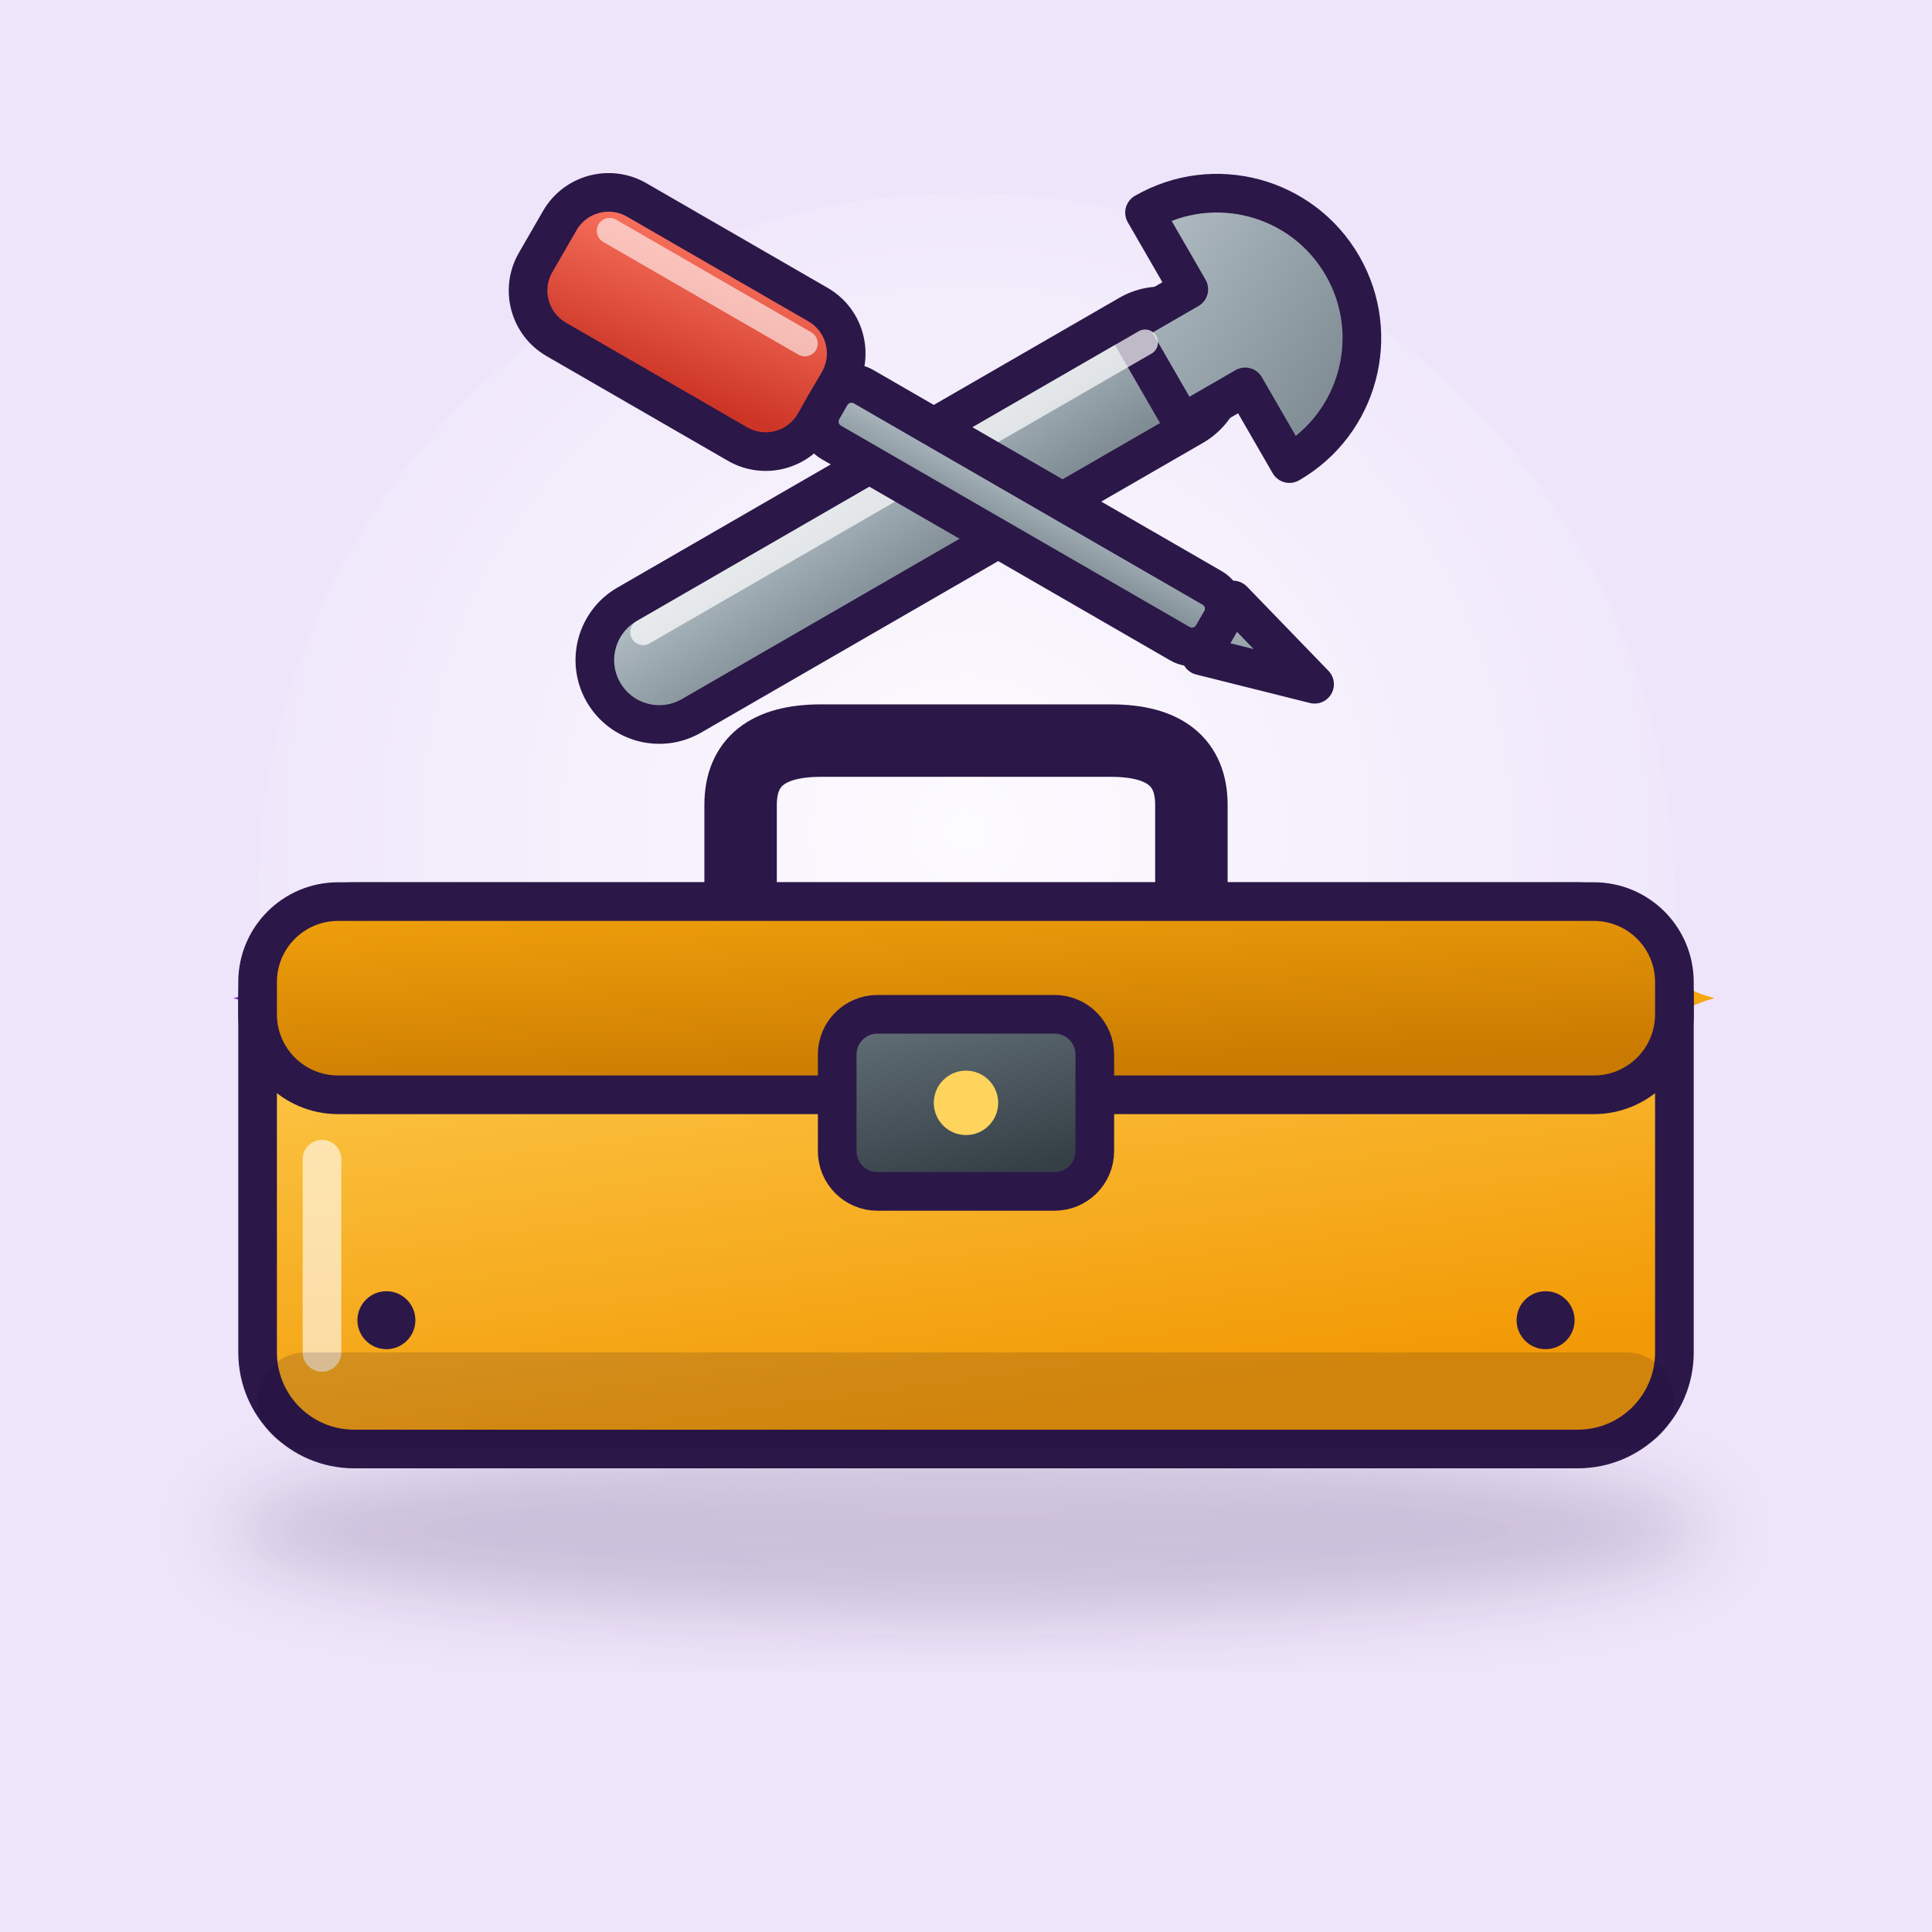
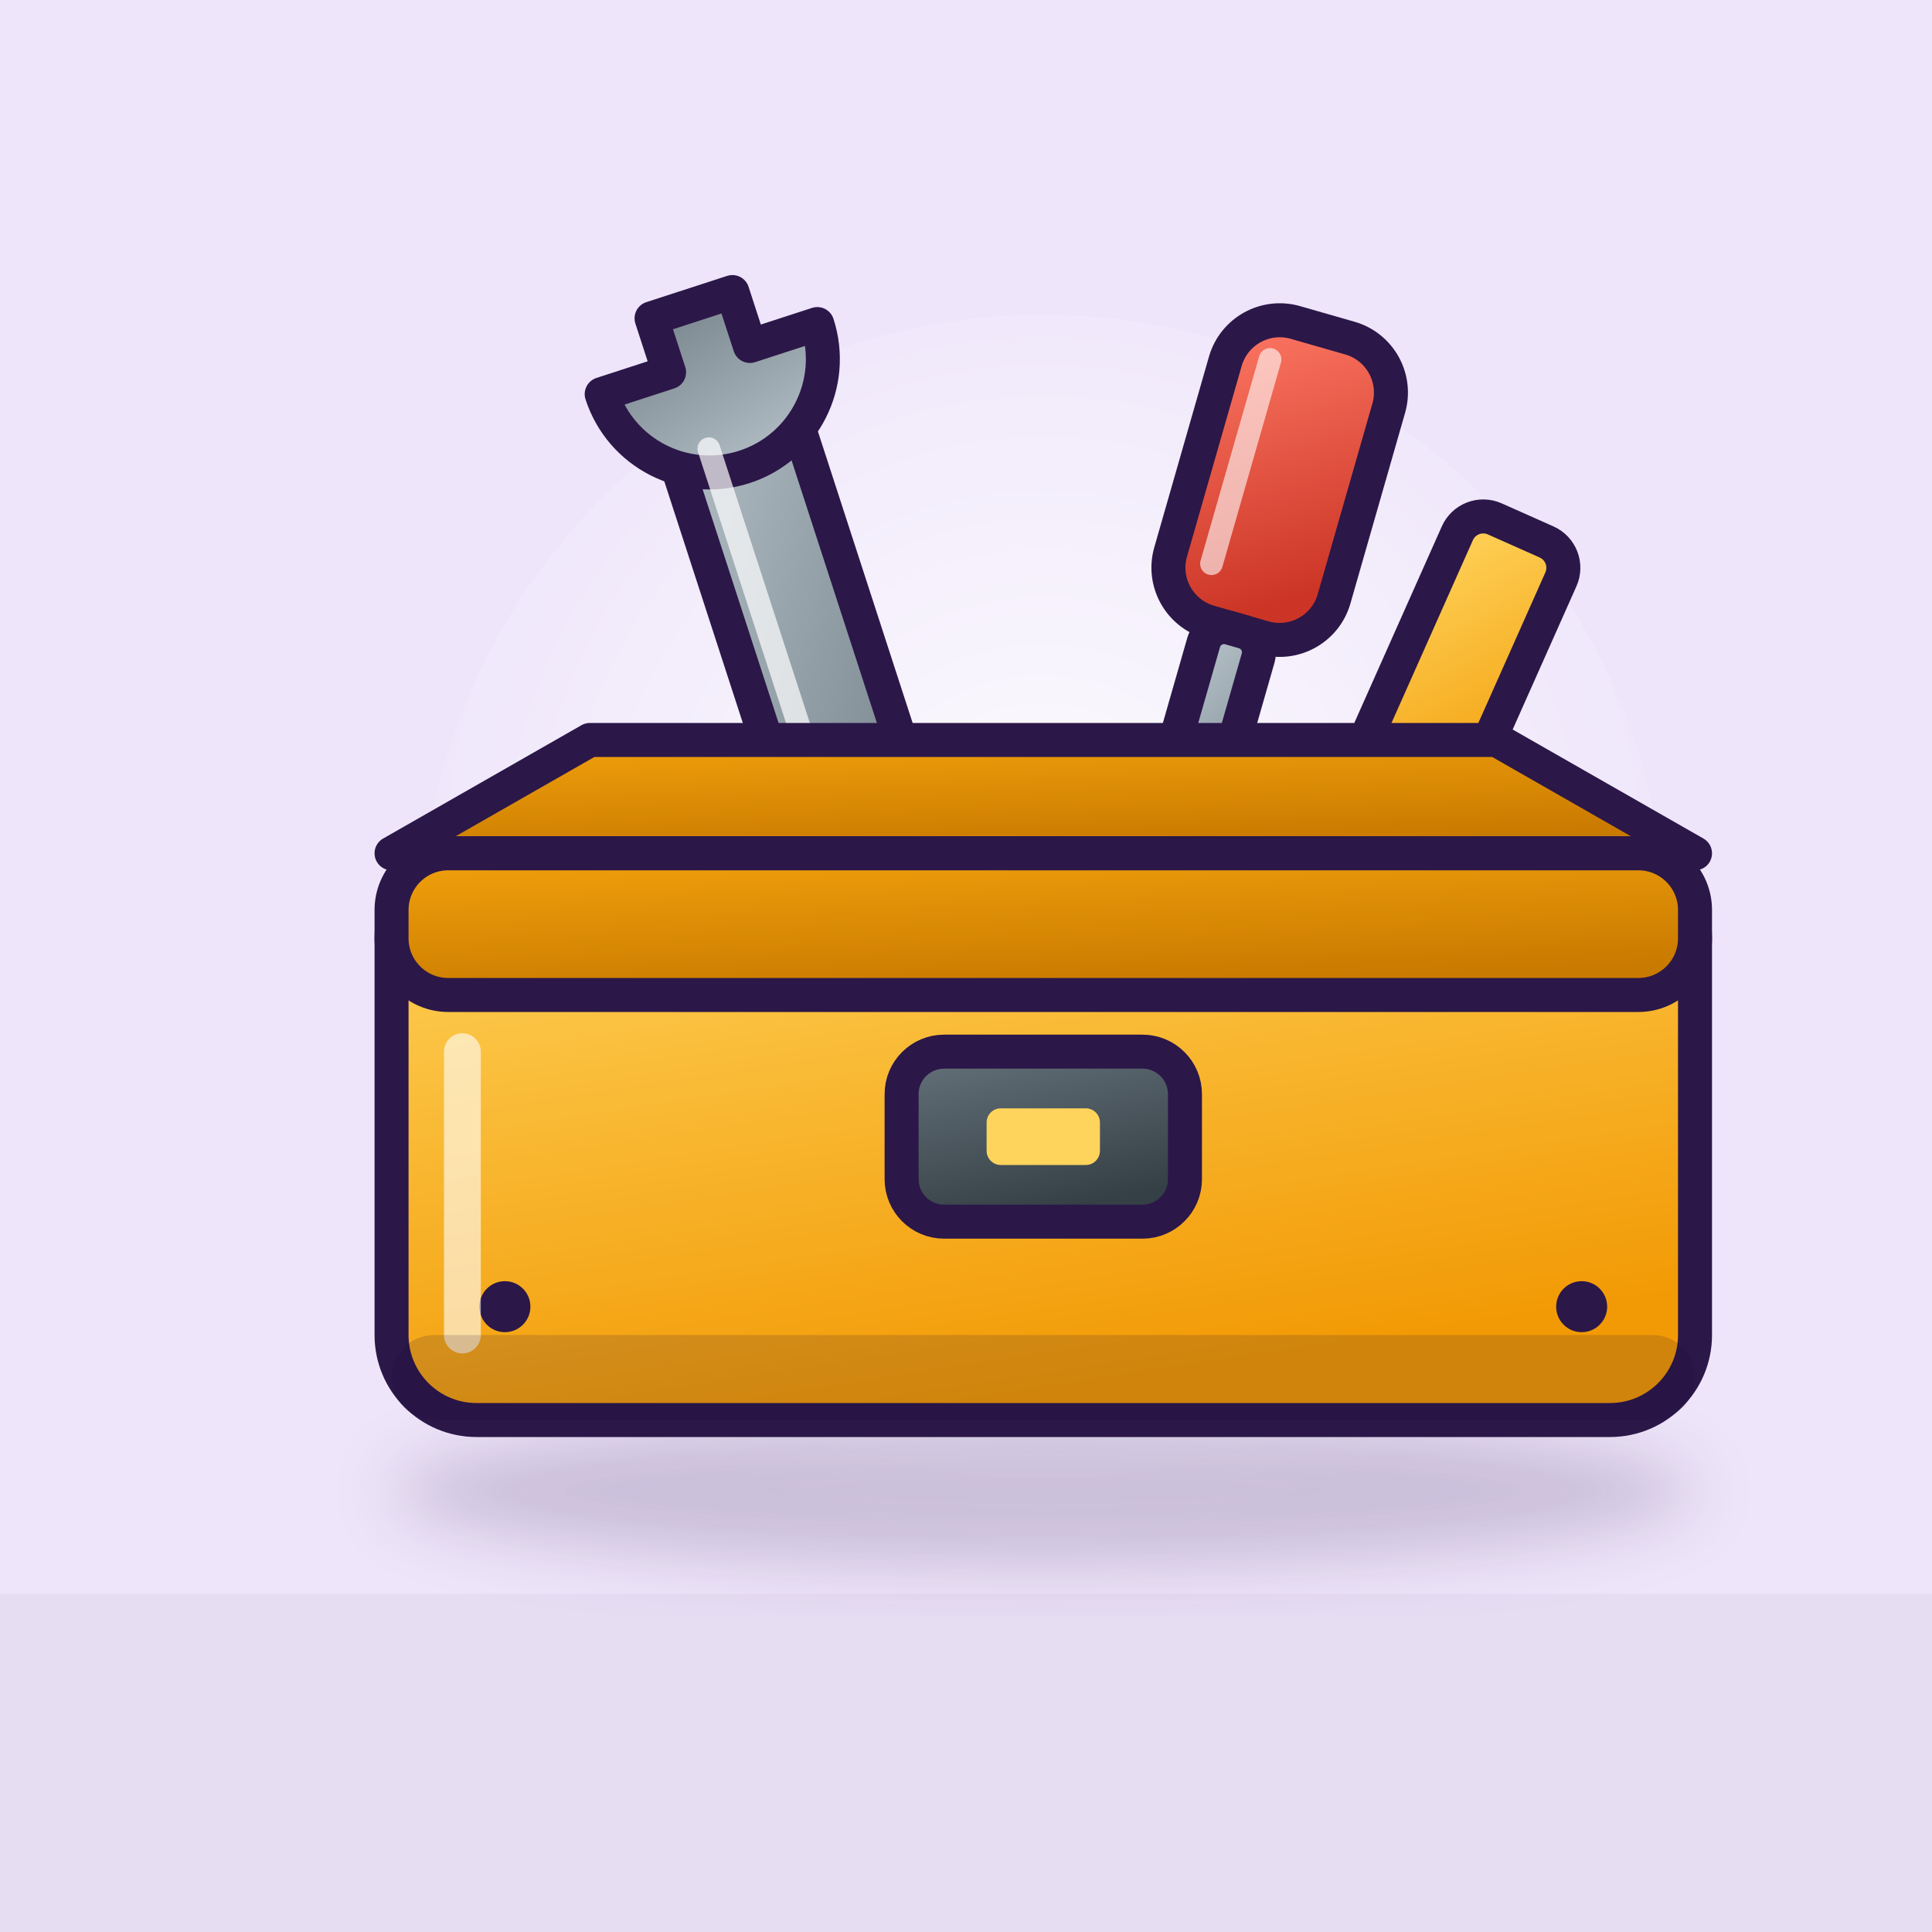
<svg xmlns="http://www.w3.org/2000/svg" viewBox="0 0 120 120" role="img">
  <defs>
    <linearGradient id="pur" x1="0" y1="0" x2="0.35" y2="1">
      <stop offset="0" stop-color="#A35BE8" />
      <stop offset="1" stop-color="#6A1FB5" />
    </linearGradient>
    <linearGradient id="purD" x1="0" y1="0" x2="0.35" y2="1">
      <stop offset="0" stop-color="#7B2CBF" />
      <stop offset="1" stop-color="#4A1287" />
    </linearGradient>
    <linearGradient id="gold" x1="0" y1="0" x2="0.35" y2="1">
      <stop offset="0" stop-color="#FFD45C" />
      <stop offset="1" stop-color="#F29A05" />
    </linearGradient>
    <linearGradient id="goldD" x1="0" y1="0" x2="0.35" y2="1">
      <stop offset="0" stop-color="#F2A20C" />
      <stop offset="1" stop-color="#C97A00" />
    </linearGradient>
    <linearGradient id="slate" x1="0" y1="0" x2="0.35" y2="1">
      <stop offset="0" stop-color="#66737B" />
      <stop offset="1" stop-color="#353F46" />
    </linearGradient>
    <linearGradient id="slateL" x1="0" y1="0" x2="0.35" y2="1">
      <stop offset="0" stop-color="#B8C3CA" />
      <stop offset="1" stop-color="#7F8C94" />
    </linearGradient>
    <linearGradient id="red" x1="0" y1="0" x2="0.35" y2="1">
      <stop offset="0" stop-color="#FF7A66" />
      <stop offset="1" stop-color="#CC3526" />
    </linearGradient>
    <linearGradient id="blue" x1="0" y1="0" x2="0.35" y2="1">
      <stop offset="0" stop-color="#5DB0F5" />
      <stop offset="1" stop-color="#1C64A8" />
    </linearGradient>
    <linearGradient id="green" x1="0" y1="0" x2="0.35" y2="1">
      <stop offset="0" stop-color="#5CC183" />
      <stop offset="1" stop-color="#22794A" />
    </linearGradient>
    <linearGradient id="greenD" x1="0" y1="0" x2="0.35" y2="1">
      <stop offset="0" stop-color="#2F8F57" />
      <stop offset="1" stop-color="#155A33" />
    </linearGradient>
    <linearGradient id="pink" x1="0" y1="0" x2="0.35" y2="1">
      <stop offset="0" stop-color="#FF8FB5" />
      <stop offset="1" stop-color="#D02F6B" />
    </linearGradient>
    <linearGradient id="teal" x1="0" y1="0" x2="0.35" y2="1">
      <stop offset="0" stop-color="#4CC4D2" />
      <stop offset="1" stop-color="#14808E" />
    </linearGradient>
    <linearGradient id="cream" x1="0" y1="0" x2="0.35" y2="1">
      <stop offset="0" stop-color="#FFFFFF" />
      <stop offset="1" stop-color="#E6DEF2" />
    </linearGradient>
    <linearGradient id="brown" x1="0" y1="0" x2="0.35" y2="1">
      <stop offset="0" stop-color="#C68B52" />
      <stop offset="1" stop-color="#7E4F22" />
    </linearGradient>
    <linearGradient id="screen" x1="0" y1="0" x2="0.35" y2="1">
      <stop offset="0" stop-color="#D6EDFF" />
      <stop offset="1" stop-color="#7FBDF2" />
    </linearGradient>
    <linearGradient id="wood" x1="0" y1="0" x2="0.35" y2="1">
      <stop offset="0" stop-color="#E0A869" />
      <stop offset="1" stop-color="#A8692E" />
    </linearGradient>
    <linearGradient id="glow" x1="0" y1="0" x2="0.35" y2="1">
      <stop offset="0" stop-color="#FFF3C4" />
      <stop offset="1" stop-color="#FFD45C" />
    </linearGradient>
    <linearGradient id="skin" x1="0" y1="0" x2="0.35" y2="1">
      <stop offset="0" stop-color="#FFFFFF" />
      <stop offset="1" stop-color="#F1EAF9" />
    </linearGradient>
    <filter id="soft" x="-30%" y="-30%" width="160%" height="160%">
      <feGaussianBlur stdDeviation="2.2" />
    </filter>
    <radialGradient id="halo" cx="0.5" cy="0.45" r="0.55">
      <stop offset="0" stop-color="#FFFFFF" stop-opacity="0.85" />
      <stop offset="1" stop-color="#FFFFFF" stop-opacity="0" />
    </radialGradient>
  </defs>
  <rect width="120" height="120" fill="#EEE5FA" />
-   <circle cx="60" cy="56" r="44" fill="url(#halo)" />
-   <path d="M102 57.5 Q102.9 61.1 106.5 62 Q102.9 62.9 102 66.5 Q101.1 62.9 97.5 62 Q101.1 61.1 102 57.5 Z" fill="#F5A70F" stroke="none" />
-   <path d="M18 58.5 Q18.7 61.3 21.5 62 Q18.7 62.7 18 65.5 Q17.3 62.7 14.5 62 Q17.3 61.3 18 58.5 Z" fill="#7B2CBF" stroke="none" />
-   <ellipse cx="60" cy="95" rx="46" ry="5.5" fill="#2B1748" opacity="0.18" filter="url(#soft)" />
-   <g stroke="#2B1748" stroke-width="2.4" stroke-linejoin="round" stroke-linecap="round">
-     <g transform="rotate(-30 60 30)">
-       <rect x="34" y="26" width="44" height="8" rx="4" fill="url(#slateL)" />
-       <path d="M78 21 a9 9 0 1 1 0 18 l0 -5.5 l-4.5 0 l0 -7 l4.5 0 Z" fill="url(#slateL)" />
-       <path d="M38 28 H74" stroke="#FFFFFF" stroke-width="1.6" opacity="0.7" />
+   <rect x="0" y="99" width="120" height="21" fill="#2B1748" opacity="0.04" />
+   <g transform="translate(12 9) scale(0.88)">
+     <circle cx="60" cy="56" r="44" fill="url(#halo)" />
+     <path d="M102 57.5 Q102.9 61.1 106.5 62 Q102.9 62.9 102 66.5 Q101.1 62.9 97.5 62 Q101.1 61.1 102 57.5 Z" fill="#F5A70F" stroke="none" />
+     <path d="M18 58.5 Q18.7 61.3 21.5 62 Q18.7 62.7 18 65.5 Q17.3 62.7 14.5 62 Q17.3 61.3 18 58.5 Z" fill="#7B2CBF" stroke="none" />
+     <ellipse cx="60" cy="95" rx="46" ry="5.5" fill="#2B1748" opacity="0.18" filter="url(#soft)" />
+     <g stroke="#2B1748" stroke-width="2.4" stroke-linejoin="round" stroke-linecap="round">
+       <g transform="rotate(-18 44 40)">
+         <rect x="40" y="14" width="9" height="40" rx="4.5" fill="url(#slateL)" />
+         <path d="M36.5 14 a8 8 0 1 1 16 0 l-5 0 l0 4 l-6 0 l0 -4 Z" fill="url(#slateL)" transform="rotate(180 44.5 14)" />
+         <path d="M42.5 20 V50" stroke="#FFFFFF" stroke-width="1.6" opacity="0.7" />
+       </g>
+       <g transform="rotate(16 72 40)">
+         <rect x="66" y="12" width="12" height="22" rx="4" fill="url(#red)" />
+         <rect x="70" y="34" width="4" height="22" rx="1.5" fill="url(#slateL)" />
+         <path d="M69 15 V30" stroke="#FFFFFF" stroke-width="1.6" opacity="0.6" />
+       </g>
+       <rect x="84" y="26" width="8" height="30" rx="2" fill="url(#gold)" transform="rotate(24 88 40)" />
+       <path d="M14 50 L28 42 H92 L106 50 Z" fill="url(#goldD)" />
+       <rect x="14" y="50" width="92" height="40" rx="6" fill="url(#gold)" />
+       <rect x="14" y="50" width="92" height="10" rx="4" fill="url(#goldD)" />
+       <rect x="50" y="64" width="20" height="12" rx="3" fill="url(#slate)" />
+       <rect x="56" y="68" width="8" height="4" rx="1" fill="#FFD45C" stroke="none" />
+       <circle cx="22" cy="82" r="1.8" fill="#2B1748" stroke="none" />
+       <circle cx="98" cy="82" r="1.8" fill="#2B1748" stroke="none" />
+       <path d="M19 64 V84" stroke="#FFFFFF" stroke-width="2.6" opacity="0.6" />
+       <rect x="14" y="84" width="92" height="6" rx="3" fill="#1B0B33" opacity="0.16" stroke="none" />
    </g>
-     <g transform="rotate(30 60 30)">
-       <rect x="30" y="25" width="20" height="10" rx="3.5" fill="url(#red)" />
-       <rect x="50" y="28" width="28" height="4" rx="1.5" fill="url(#slateL)" />
-       <path d="M78 28 L85 30 L78 32 Z" fill="url(#slateL)" />
-       <path d="M33 27.5 H47" stroke="#FFFFFF" stroke-width="1.6" opacity="0.6" />
-     </g>
-     <path d="M46 56 V50 Q46 46 51 46 H69 Q74 46 74 50 V56" fill="none" stroke-width="4.5" />
-     <rect x="16" y="56" width="88" height="34" rx="6" fill="url(#gold)" />
-     <rect x="16" y="56" width="88" height="12" rx="5" fill="url(#goldD)" />
-     <rect x="52" y="63" width="16" height="11" rx="2.5" fill="url(#slate)" />
-     <circle cx="60" cy="68.5" r="2" fill="#FFD45C" stroke="none" />
-     <circle cx="24" cy="82" r="1.8" fill="#2B1748" stroke="none" />
-     <circle cx="96" cy="82" r="1.8" fill="#2B1748" stroke="none" />
-     <path d="M20 72 V84" stroke="#FFFFFF" stroke-width="2.4" opacity="0.6" />
-     <rect x="16" y="84" width="88" height="6" rx="3" fill="#1B0B33" opacity="0.16" stroke="none" />
  </g>
</svg>
